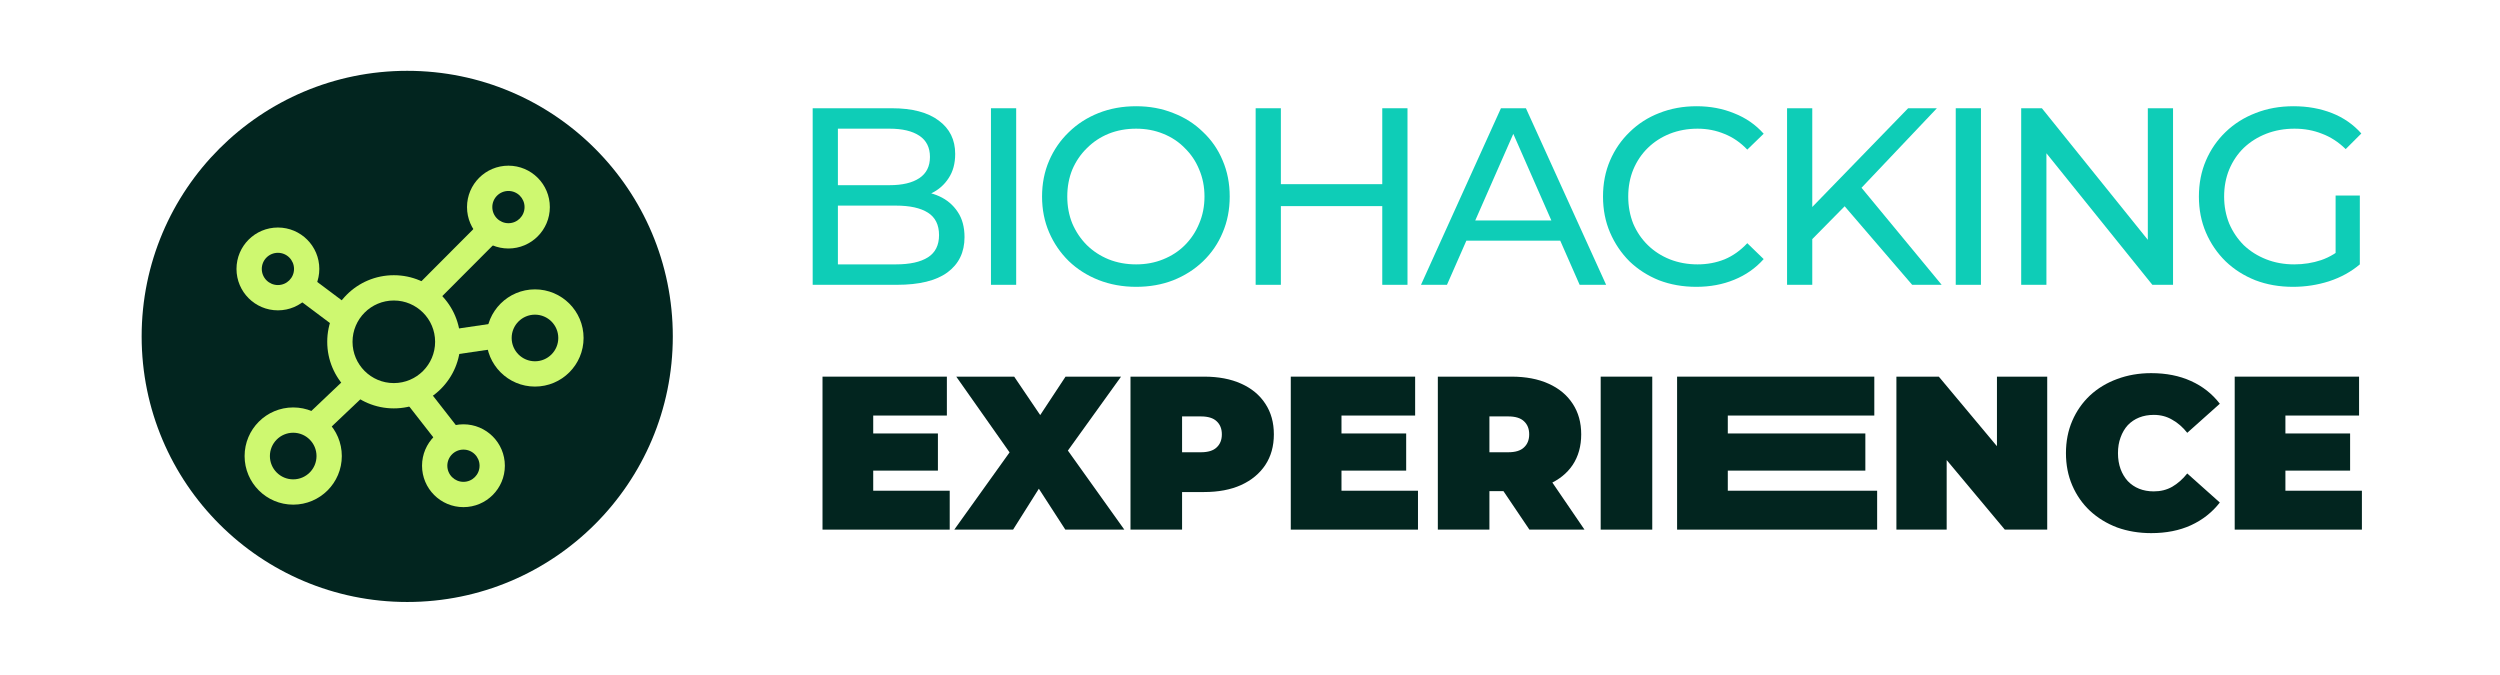
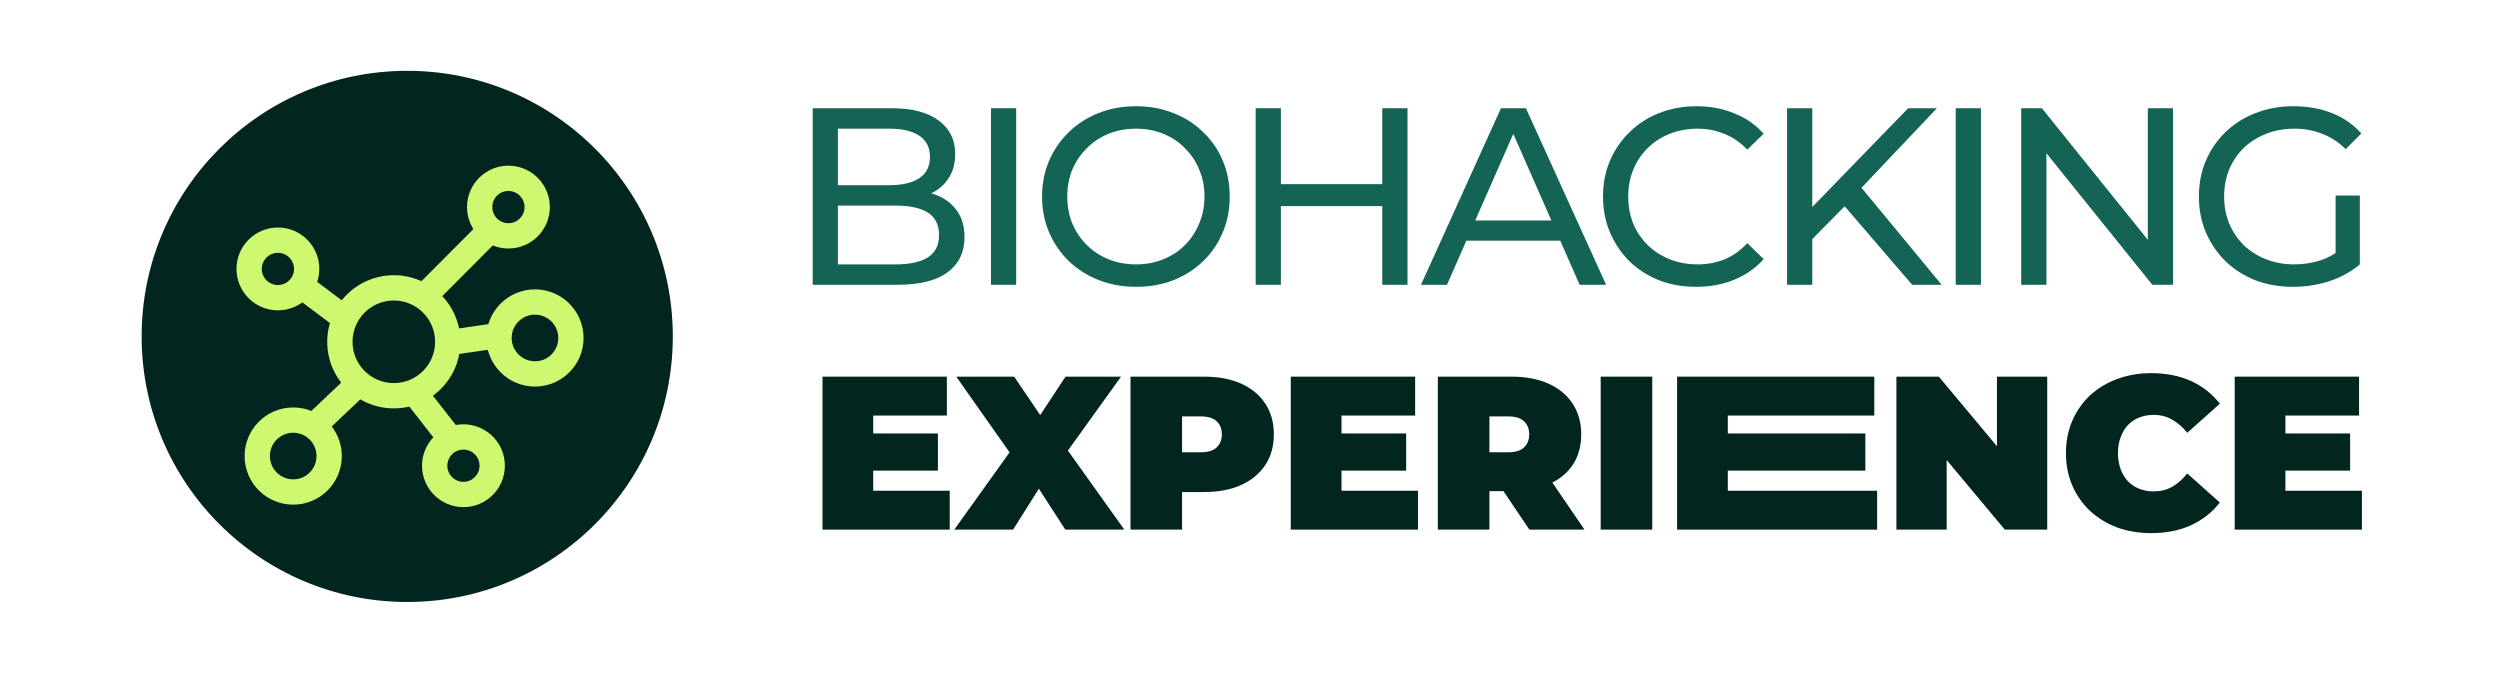
<svg xmlns="http://www.w3.org/2000/svg" width="1412" height="381" viewBox="0 0 1412 381" fill="none">
-   <path d="M1295.08 162C1287.38 162 1280.31 160.765 1273.85 158.296C1267.39 155.732 1261.79 152.17 1257.04 147.612C1252.29 142.958 1248.59 137.545 1245.93 131.372C1243.27 125.198 1241.94 118.408 1241.94 111C1241.94 103.592 1243.27 96.802 1245.93 90.629C1248.59 84.455 1252.29 79.089 1257.04 74.531C1261.88 69.877 1267.54 66.316 1273.99 63.846C1280.45 61.282 1287.57 60 1295.36 60C1303.24 60 1310.46 61.282 1317.02 63.846C1323.57 66.411 1329.12 70.257 1333.68 75.385L1324.85 84.218C1320.77 80.229 1316.3 77.332 1311.46 75.528C1306.71 73.629 1301.54 72.679 1295.93 72.679C1290.23 72.679 1284.92 73.629 1279.98 75.528C1275.13 77.427 1270.91 80.087 1267.3 83.506C1263.78 86.925 1261.03 91.008 1259.04 95.757C1257.14 100.411 1256.19 105.492 1256.19 111C1256.19 116.413 1257.14 121.494 1259.04 126.243C1261.03 130.897 1263.78 134.98 1267.3 138.494C1270.91 141.913 1275.13 144.573 1279.98 146.472C1284.82 148.372 1290.09 149.321 1295.79 149.321C1301.11 149.321 1306.19 148.514 1311.03 146.899C1315.97 145.19 1320.53 142.388 1324.71 138.494L1332.83 149.321C1327.89 153.5 1322.1 156.682 1315.45 158.866C1308.9 160.955 1302.11 162 1295.08 162ZM1319.15 147.469V110.43H1332.83V149.321L1319.15 147.469Z" fill="#0ECDB7" />
-   <path d="M1141.57 160.86V61.139H1153.26L1219.21 143.052H1213.09V61.139H1227.33V160.86H1215.65L1149.69 78.946H1155.82V160.86H1141.57Z" fill="#0ECDB7" />
-   <path d="M1104.6 160.86V61.139H1118.84V160.86H1104.6Z" fill="#0ECDB7" />
-   <path d="M1021.86 136.784L1021.15 119.404L1077.71 61.139H1093.95L1050.21 107.295L1042.23 116.128L1021.86 136.784ZM1009.33 160.86V61.139H1023.57V160.86H1009.33ZM1079.99 160.86L1039.1 113.279L1048.64 102.737L1096.65 160.86H1079.99Z" fill="#0ECDB7" />
-   <path d="M958.09 162C950.493 162 943.465 160.765 937.007 158.296C930.643 155.732 925.088 152.17 920.339 147.612C915.685 142.958 912.029 137.545 909.37 131.372C906.71 125.198 905.381 118.408 905.381 111C905.381 103.592 906.71 96.802 909.37 90.629C912.029 84.455 915.733 79.089 920.481 74.531C925.23 69.877 930.786 66.316 937.149 63.846C943.607 61.282 950.635 60 958.233 60C965.926 60 973.001 61.33 979.459 63.989C986.012 66.553 991.568 70.399 996.127 75.528L986.867 84.503C983.068 80.514 978.794 77.57 974.046 75.67C969.297 73.676 964.216 72.679 958.803 72.679C953.199 72.679 947.976 73.629 943.132 75.528C938.384 77.427 934.252 80.087 930.738 83.506C927.224 86.925 924.47 91.008 922.476 95.757C920.576 100.411 919.627 105.492 919.627 111C919.627 116.508 920.576 121.637 922.476 126.385C924.47 131.039 927.224 135.075 930.738 138.494C934.252 141.913 938.384 144.573 943.132 146.472C947.976 148.372 953.199 149.321 958.803 149.321C964.216 149.321 969.297 148.372 974.046 146.472C978.794 144.478 983.068 141.439 986.867 137.355L996.127 146.33C991.568 151.458 986.012 155.352 979.459 158.011C973.001 160.67 965.878 162 958.09 162Z" fill="#0ECDB7" />
-   <path d="M802.575 160.86L847.734 61.139H861.838L907.139 160.86H892.181L851.866 69.117H857.564L817.248 160.86H802.575ZM821.807 135.929L825.653 124.533H881.782L885.913 135.929H821.807Z" fill="#0ECDB7" />
-   <path d="M780.705 61.139H794.951V160.86H780.705V61.139ZM723.437 160.86H709.191V61.139H723.437V160.86ZM781.988 116.413H722.013V104.019H781.988V116.413Z" fill="#0ECDB7" />
-   <path d="M641.689 162C634.091 162 627.015 160.718 620.462 158.154C614.004 155.589 608.401 152.028 603.652 147.469C598.904 142.816 595.2 137.402 592.541 131.229C589.881 125.056 588.552 118.313 588.552 111C588.552 103.687 589.881 96.944 592.541 90.771C595.2 84.598 598.904 79.232 603.652 74.673C608.401 70.019 614.004 66.411 620.462 63.846C626.92 61.282 633.996 60 641.689 60C649.286 60 656.267 61.282 662.63 63.846C669.088 66.316 674.691 69.877 679.44 74.531C684.284 79.089 687.988 84.455 690.552 90.629C693.211 96.802 694.541 103.592 694.541 111C694.541 118.408 693.211 125.198 690.552 131.372C687.988 137.545 684.284 142.958 679.44 147.612C674.691 152.17 669.088 155.732 662.63 158.296C656.267 160.765 649.286 162 641.689 162ZM641.689 149.321C647.197 149.321 652.278 148.372 656.932 146.472C661.68 144.573 665.764 141.913 669.183 138.494C672.697 134.98 675.404 130.897 677.303 126.243C679.298 121.589 680.295 116.508 680.295 111C680.295 105.492 679.298 100.411 677.303 95.757C675.404 91.103 672.697 87.067 669.183 83.648C665.764 80.134 661.68 77.427 656.932 75.528C652.278 73.629 647.197 72.679 641.689 72.679C636.085 72.679 630.909 73.629 626.161 75.528C621.507 77.427 617.423 80.134 613.909 83.648C610.395 87.067 607.641 91.103 605.647 95.757C603.747 100.411 602.798 105.492 602.798 111C602.798 116.508 603.747 121.589 605.647 126.243C607.641 130.897 610.395 134.98 613.909 138.494C617.423 141.913 621.507 144.573 626.161 146.472C630.909 148.372 636.085 149.321 641.689 149.321Z" fill="#0ECDB7" />
-   <path d="M559.693 160.86V61.139H573.939V160.86H559.693Z" fill="#0ECDB7" />
-   <path d="M459 160.86V61.139H503.732C515.223 61.139 524.056 63.466 530.229 68.119C536.402 72.678 539.489 78.946 539.489 86.924C539.489 92.337 538.254 96.896 535.785 100.6C533.411 104.304 530.182 107.153 526.098 109.147C522.014 111.142 517.598 112.139 512.849 112.139L515.413 107.865C521.112 107.865 526.145 108.862 530.514 110.857C534.883 112.851 538.349 115.795 540.913 119.689C543.478 123.488 544.76 128.237 544.76 133.935C544.76 142.483 541.531 149.131 535.073 153.879C528.71 158.533 519.212 160.86 506.581 160.86H459ZM473.246 149.32H506.011C513.894 149.32 519.925 147.991 524.103 145.332C528.282 142.672 530.372 138.494 530.372 132.795C530.372 127.002 528.282 122.776 524.103 120.117C519.925 117.457 513.894 116.128 506.011 116.128H471.964V104.589H502.45C509.668 104.589 515.271 103.259 519.26 100.6C523.249 97.941 525.243 93.952 525.243 88.633C525.243 83.315 523.249 79.326 519.26 76.667C515.271 74.008 509.668 72.678 502.45 72.678H473.246V149.32Z" fill="#0ECDB7" />
+   <path d="M1295.08 162C1287.38 162 1280.31 160.765 1273.85 158.296C1267.39 155.732 1261.79 152.17 1257.04 147.612C1252.29 142.958 1248.59 137.545 1245.93 131.372C1243.27 125.198 1241.94 118.408 1241.94 111C1241.94 103.592 1243.27 96.802 1245.93 90.629C1248.59 84.455 1252.29 79.089 1257.04 74.531C1261.88 69.877 1267.54 66.316 1273.99 63.846C1280.45 61.282 1287.57 60 1295.36 60C1303.24 60 1310.46 61.282 1317.02 63.846C1323.57 66.411 1329.12 70.257 1333.68 75.385L1324.85 84.218C1320.77 80.229 1316.3 77.332 1311.46 75.528C1306.71 73.629 1301.54 72.679 1295.93 72.679C1290.23 72.679 1284.92 73.629 1279.98 75.528C1275.13 77.427 1270.91 80.087 1267.3 83.506C1263.78 86.925 1261.03 91.008 1259.04 95.757C1257.14 100.411 1256.19 105.492 1256.19 111C1256.19 116.413 1257.14 121.494 1259.04 126.243C1261.03 130.897 1263.78 134.98 1267.3 138.494C1270.91 141.913 1275.13 144.573 1279.98 146.472C1284.82 148.372 1290.09 149.321 1295.79 149.321C1301.11 149.321 1306.19 148.514 1311.03 146.899C1315.97 145.19 1320.53 142.388 1324.71 138.494L1332.83 149.321C1327.89 153.5 1322.1 156.682 1315.45 158.866C1308.9 160.955 1302.11 162 1295.08 162ZM1319.15 147.469V110.43H1332.83V149.321L1319.15 147.469Z" fill="#146455" />
+   <path d="M1141.57 160.86V61.139H1153.26L1219.21 143.052H1213.09V61.139H1227.33V160.86H1215.65L1149.69 78.946H1155.82V160.86H1141.57Z" fill="#146455" />
+   <path d="M1104.6 160.86V61.139H1118.84V160.86H1104.6Z" fill="#146455" />
+   <path d="M1021.86 136.784L1021.15 119.404L1077.71 61.139H1093.95L1050.21 107.295L1042.23 116.128L1021.86 136.784ZM1009.33 160.86V61.139H1023.57V160.86H1009.33ZM1079.99 160.86L1039.1 113.279L1048.64 102.737L1096.65 160.86H1079.99Z" fill="#146455" />
+   <path d="M958.09 162C950.493 162 943.465 160.765 937.007 158.296C930.643 155.732 925.088 152.17 920.339 147.612C915.685 142.958 912.029 137.545 909.37 131.372C906.71 125.198 905.381 118.408 905.381 111C905.381 103.592 906.71 96.802 909.37 90.629C912.029 84.455 915.733 79.089 920.481 74.531C925.23 69.877 930.786 66.316 937.149 63.846C943.607 61.282 950.635 60 958.233 60C965.926 60 973.001 61.33 979.459 63.989C986.012 66.553 991.568 70.399 996.127 75.528L986.867 84.503C983.068 80.514 978.794 77.57 974.046 75.67C969.297 73.676 964.216 72.679 958.803 72.679C953.199 72.679 947.976 73.629 943.132 75.528C938.384 77.427 934.252 80.087 930.738 83.506C927.224 86.925 924.47 91.008 922.476 95.757C920.576 100.411 919.627 105.492 919.627 111C919.627 116.508 920.576 121.637 922.476 126.385C924.47 131.039 927.224 135.075 930.738 138.494C934.252 141.913 938.384 144.573 943.132 146.472C947.976 148.372 953.199 149.321 958.803 149.321C964.216 149.321 969.297 148.372 974.046 146.472C978.794 144.478 983.068 141.439 986.867 137.355L996.127 146.33C991.568 151.458 986.012 155.352 979.459 158.011C973.001 160.67 965.878 162 958.09 162Z" fill="#146455" />
+   <path d="M802.575 160.86L847.734 61.139H861.838L907.139 160.86H892.181L851.866 69.117H857.564L817.248 160.86H802.575ZM821.807 135.929L825.653 124.533H881.782L885.913 135.929H821.807Z" fill="#146455" />
+   <path d="M780.705 61.139H794.951V160.86H780.705V61.139ZM723.437 160.86H709.191V61.139H723.437V160.86ZM781.988 116.413H722.013V104.019H781.988V116.413Z" fill="#146455" />
+   <path d="M641.689 162C634.091 162 627.015 160.718 620.462 158.154C614.004 155.589 608.401 152.028 603.652 147.469C598.904 142.816 595.2 137.402 592.541 131.229C589.881 125.056 588.552 118.313 588.552 111C588.552 103.687 589.881 96.944 592.541 90.771C595.2 84.598 598.904 79.232 603.652 74.673C608.401 70.019 614.004 66.411 620.462 63.846C626.92 61.282 633.996 60 641.689 60C649.286 60 656.267 61.282 662.63 63.846C669.088 66.316 674.691 69.877 679.44 74.531C684.284 79.089 687.988 84.455 690.552 90.629C693.211 96.802 694.541 103.592 694.541 111C694.541 118.408 693.211 125.198 690.552 131.372C687.988 137.545 684.284 142.958 679.44 147.612C674.691 152.17 669.088 155.732 662.63 158.296C656.267 160.765 649.286 162 641.689 162ZM641.689 149.321C647.197 149.321 652.278 148.372 656.932 146.472C661.68 144.573 665.764 141.913 669.183 138.494C672.697 134.98 675.404 130.897 677.303 126.243C679.298 121.589 680.295 116.508 680.295 111C680.295 105.492 679.298 100.411 677.303 95.757C675.404 91.103 672.697 87.067 669.183 83.648C665.764 80.134 661.68 77.427 656.932 75.528C652.278 73.629 647.197 72.679 641.689 72.679C636.085 72.679 630.909 73.629 626.161 75.528C621.507 77.427 617.423 80.134 613.909 83.648C610.395 87.067 607.641 91.103 605.647 95.757C603.747 100.411 602.798 105.492 602.798 111C602.798 116.508 603.747 121.589 605.647 126.243C607.641 130.897 610.395 134.98 613.909 138.494C617.423 141.913 621.507 144.573 626.161 146.472C630.909 148.372 636.085 149.321 641.689 149.321Z" fill="#146455" />
+   <path d="M559.693 160.86V61.139H573.939V160.86H559.693Z" fill="#146455" />
+   <path d="M459 160.86V61.139H503.732C515.223 61.139 524.056 63.466 530.229 68.119C536.402 72.678 539.489 78.946 539.489 86.924C539.489 92.337 538.254 96.896 535.785 100.6C533.411 104.304 530.182 107.153 526.098 109.147C522.014 111.142 517.598 112.139 512.849 112.139L515.413 107.865C521.112 107.865 526.145 108.862 530.514 110.857C534.883 112.851 538.349 115.795 540.913 119.689C543.478 123.488 544.76 128.237 544.76 133.935C544.76 142.483 541.531 149.131 535.073 153.879C528.71 158.533 519.212 160.86 506.581 160.86H459ZM473.246 149.32H506.011C513.894 149.32 519.925 147.991 524.103 145.332C528.282 142.672 530.372 138.494 530.372 132.795C530.372 127.002 528.282 122.776 524.103 120.117C519.925 117.457 513.894 116.128 506.011 116.128H471.964V104.589H502.45C509.668 104.589 515.271 103.259 519.26 100.6C523.249 97.941 525.243 93.952 525.243 88.633C525.243 83.315 523.249 79.326 519.26 76.667C515.271 74.008 509.668 72.678 502.45 72.678H473.246V149.32Z" fill="#146455" />
  <path d="M1288.82 244.82H1327.34V265.804H1288.82V244.82ZM1290.8 277.161H1334V299.133H1262.16V212.726H1332.4V234.698H1290.8V277.161Z" fill="#02251F" />
  <path d="M1214.99 301.108C1208.08 301.108 1201.66 300.038 1195.73 297.898C1189.89 295.677 1184.79 292.549 1180.43 288.517C1176.15 284.485 1172.81 279.712 1170.43 274.198C1168.04 268.685 1166.85 262.595 1166.85 255.929C1166.85 249.263 1168.04 243.174 1170.43 237.66C1172.81 232.147 1176.15 227.374 1180.43 223.341C1184.79 219.309 1189.89 216.223 1195.73 214.083C1201.66 211.861 1208.08 210.75 1214.99 210.75C1223.47 210.75 1230.95 212.232 1237.45 215.194C1244.04 218.157 1249.47 222.436 1253.75 228.032L1235.36 244.449C1232.81 241.24 1229.97 238.771 1226.84 237.043C1223.79 235.233 1220.34 234.327 1216.47 234.327C1213.43 234.327 1210.67 234.821 1208.2 235.809C1205.73 236.796 1203.59 238.236 1201.78 240.129C1200.05 242.022 1198.69 244.326 1197.71 247.042C1196.72 249.675 1196.23 252.637 1196.23 255.929C1196.23 259.221 1196.72 262.225 1197.71 264.94C1198.69 267.574 1200.05 269.837 1201.78 271.729C1203.59 273.622 1205.73 275.062 1208.2 276.05C1210.67 277.037 1213.43 277.531 1216.47 277.531C1220.34 277.531 1223.79 276.667 1226.84 274.939C1229.97 273.128 1232.81 270.618 1235.36 267.409L1253.75 283.826C1249.47 289.34 1244.04 293.619 1237.45 296.664C1230.95 299.627 1223.47 301.108 1214.99 301.108Z" fill="#02251F" />
  <path d="M1071.09 299.133V212.726H1095.04L1138.99 265.311H1127.88V212.726H1156.27V299.133H1132.32L1088.38 246.548H1099.48V299.133H1071.09Z" fill="#02251F" />
  <path d="M973.885 244.82H1053.55V265.804H973.885V244.82ZM975.86 277.161H1060.21V299.133H947.222V212.726H1058.61V234.698H975.86V277.161Z" fill="#02251F" />
  <path d="M904.065 299.133V212.726H933.197V299.133H904.065Z" fill="#02251F" />
  <path d="M812.09 299.133V212.726H853.689C861.753 212.726 868.707 214.042 874.55 216.676C880.475 219.309 885.042 223.094 888.252 228.032C891.461 232.887 893.066 238.648 893.066 245.313C893.066 251.979 891.461 257.74 888.252 262.595C885.042 267.368 880.475 271.03 874.55 273.581C868.707 276.132 861.753 277.408 853.689 277.408H828.26L841.221 265.434V299.133H812.09ZM863.811 299.133L842.579 267.656H873.439L894.917 299.133H863.811ZM841.221 268.643L828.26 255.436H851.837C855.87 255.436 858.832 254.53 860.725 252.72C862.7 250.909 863.687 248.441 863.687 245.313C863.687 242.186 862.7 239.718 860.725 237.907C858.832 236.097 855.87 235.192 851.837 235.192H828.26L841.221 221.984V268.643Z" fill="#02251F" />
  <path d="M755.696 244.82H794.209V265.804H755.696V244.82ZM757.671 277.161H800.875V299.133H729.033V212.726H799.27V234.698H757.671V277.161Z" fill="#02251F" />
  <path d="M638.503 299.133V212.726H680.102C688.167 212.726 695.12 214.042 700.963 216.676C706.888 219.309 711.455 223.094 714.665 228.032C717.874 232.887 719.479 238.648 719.479 245.313C719.479 251.979 717.874 257.74 714.665 262.595C711.455 267.45 706.888 271.236 700.963 273.951C695.12 276.585 688.167 277.901 680.102 277.901H654.673L667.635 265.434V299.133H638.503ZM667.635 268.643L654.673 255.436H678.25C682.283 255.436 685.245 254.53 687.138 252.72C689.113 250.909 690.1 248.441 690.1 245.313C690.1 242.186 689.113 239.718 687.138 237.907C685.245 236.097 682.283 235.192 678.25 235.192H654.673L667.635 221.984V268.643Z" fill="#02251F" />
  <path d="M538.985 299.133L577.498 245.313L577.375 265.681L540.096 212.726H572.808L594.533 244.82L580.584 244.943L601.816 212.726H633.169L595.891 264.57V244.326L635.021 299.133H601.692L579.967 265.558L593.422 265.434L572.19 299.133H538.985Z" fill="#02251F" />
  <path d="M491.218 244.82H529.731V265.804H491.218V244.82ZM493.193 277.161H536.396V299.133H464.555V212.726H534.792V234.698H493.193V277.161Z" fill="#02251F" />
  <path d="M380 190C380 272.843 312.843 340 230 340C147.157 340 80 272.843 80 190C80 107.157 147.157 40 230 40C312.843 40 380 107.157 380 190Z" fill="#02251F" />
  <path d="M219.015 177.883L229.132 187.969L296.76 120.138L286.644 110.051L219.015 177.883Z" fill="#CEF870" />
  <path d="M287.161 133.208C296.134 133.208 303.408 125.934 303.408 116.961C303.408 107.988 296.134 100.714 287.161 100.714C278.188 100.714 270.914 107.988 270.914 116.961C270.914 125.934 278.188 133.208 287.161 133.208Z" fill="#02251F" />
  <path d="M287.161 126.066C282.133 126.066 278.057 121.989 278.057 116.961C278.057 111.933 282.133 107.857 287.161 107.857C292.189 107.857 296.266 111.933 296.266 116.961C296.266 121.989 292.189 126.066 287.161 126.066ZM287.161 140.352C300.079 140.352 310.552 129.879 310.552 116.961C310.551 104.043 300.079 93.572 287.161 93.572C274.244 93.572 263.772 104.044 263.771 116.961C263.771 129.879 274.243 140.352 287.161 140.352Z" fill="#CEF870" />
  <path d="M291.522 195.199L289.45 181.064L227.102 190.203L229.174 204.338L291.522 195.199Z" fill="#CEF870" />
  <path d="M213.869 203.062L222.43 191.625L151.349 138.416L142.788 149.852L213.869 203.062Z" fill="#CEF870" />
  <path d="M229.828 200.566L219.993 190.204L156.02 250.928L165.854 261.289L229.828 200.566Z" fill="#CEF870" />
  <path d="M261.938 269.056L273.202 260.269L227.101 201.17L215.837 209.957L261.938 269.056Z" fill="#CEF870" />
  <path d="M222.43 223.511C239.255 223.511 252.894 209.872 252.894 193.047C252.894 176.223 239.255 162.584 222.43 162.584C205.606 162.584 191.967 176.223 191.967 193.047C191.967 209.872 205.606 223.511 222.43 223.511Z" fill="#02251F" />
  <path d="M222.43 216.368C209.55 216.368 199.109 205.927 199.109 193.048C199.109 180.168 209.55 169.727 222.43 169.727C235.309 169.727 245.75 180.168 245.75 193.048C245.75 205.927 235.309 216.368 222.43 216.368ZM222.43 230.654C243.199 230.654 260.035 213.817 260.035 193.048C260.035 172.278 243.199 155.441 222.43 155.441C201.66 155.441 184.823 172.278 184.823 193.048C184.823 213.817 201.66 230.654 222.43 230.654Z" fill="#CEF870" />
  <path d="M302.153 211.195C313.369 211.195 322.462 202.102 322.462 190.886C322.462 179.67 313.369 170.577 302.153 170.577C290.936 170.577 281.844 179.67 281.844 190.886C281.844 202.102 290.936 211.195 302.153 211.195Z" fill="#02251F" />
  <path d="M302.152 204.052C294.88 204.052 288.986 198.157 288.986 190.886C288.986 183.615 294.881 177.72 302.152 177.72C309.423 177.72 315.318 183.615 315.318 190.886C315.318 198.157 309.423 204.052 302.152 204.052ZM302.152 218.338C317.313 218.338 329.604 206.047 329.604 190.886C329.604 175.725 317.313 163.434 302.152 163.434C286.991 163.434 274.7 175.725 274.7 190.886C274.7 206.047 286.991 218.338 302.152 218.338Z" fill="#CEF870" />
  <path d="M165.602 277.883C176.818 277.883 185.911 268.79 185.911 257.574C185.911 246.357 176.818 237.265 165.602 237.265C154.386 237.265 145.293 246.358 145.293 257.574C145.293 268.79 154.386 277.883 165.602 277.883Z" fill="#02251F" />
  <path d="M165.602 270.74C158.331 270.74 152.436 264.845 152.436 257.574C152.436 250.302 158.331 244.408 165.602 244.408C172.873 244.408 178.768 250.302 178.768 257.574C178.768 264.845 172.873 270.74 165.602 270.74ZM165.602 285.026C180.763 285.026 193.054 272.735 193.054 257.574C193.054 242.413 180.763 230.122 165.602 230.122C150.441 230.122 138.151 242.413 138.15 257.574C138.15 272.735 150.441 285.026 165.602 285.026Z" fill="#CEF870" />
  <path d="M156.961 168.14C165.934 168.14 173.208 160.866 173.208 151.893C173.208 142.92 165.934 135.646 156.961 135.646C147.988 135.646 140.714 142.92 140.714 151.893C140.714 160.866 147.988 168.14 156.961 168.14Z" fill="#02251F" />
  <path d="M156.961 160.997C151.933 160.997 147.857 156.921 147.857 151.892C147.857 146.864 151.933 142.788 156.961 142.788C161.989 142.788 166.066 146.864 166.066 151.892C166.066 156.921 161.989 160.997 156.961 160.997ZM156.961 175.283C169.879 175.283 180.351 164.81 180.351 151.892C180.351 138.975 169.879 128.503 156.961 128.503C144.043 128.503 133.571 138.975 133.571 151.892C133.571 164.81 144.043 175.283 156.961 175.283Z" fill="#CEF870" />
  <path d="M261.755 279.286C270.728 279.286 278.002 272.012 278.002 263.039C278.002 254.066 270.728 246.792 261.755 246.792C252.782 246.792 245.508 254.066 245.508 263.039C245.508 272.012 252.782 279.286 261.755 279.286Z" fill="#02251F" />
  <path d="M261.755 272.143C256.727 272.143 252.651 268.067 252.651 263.039C252.651 258.011 256.727 253.935 261.755 253.935C266.783 253.935 270.86 258.011 270.86 263.039C270.86 268.067 266.783 272.143 261.755 272.143ZM261.755 286.429C274.673 286.429 285.145 275.957 285.145 263.039C285.145 250.121 274.673 239.649 261.755 239.649C248.837 239.649 238.365 250.121 238.365 263.039C238.365 275.957 248.837 286.429 261.755 286.429Z" fill="#CEF870" />
</svg>
